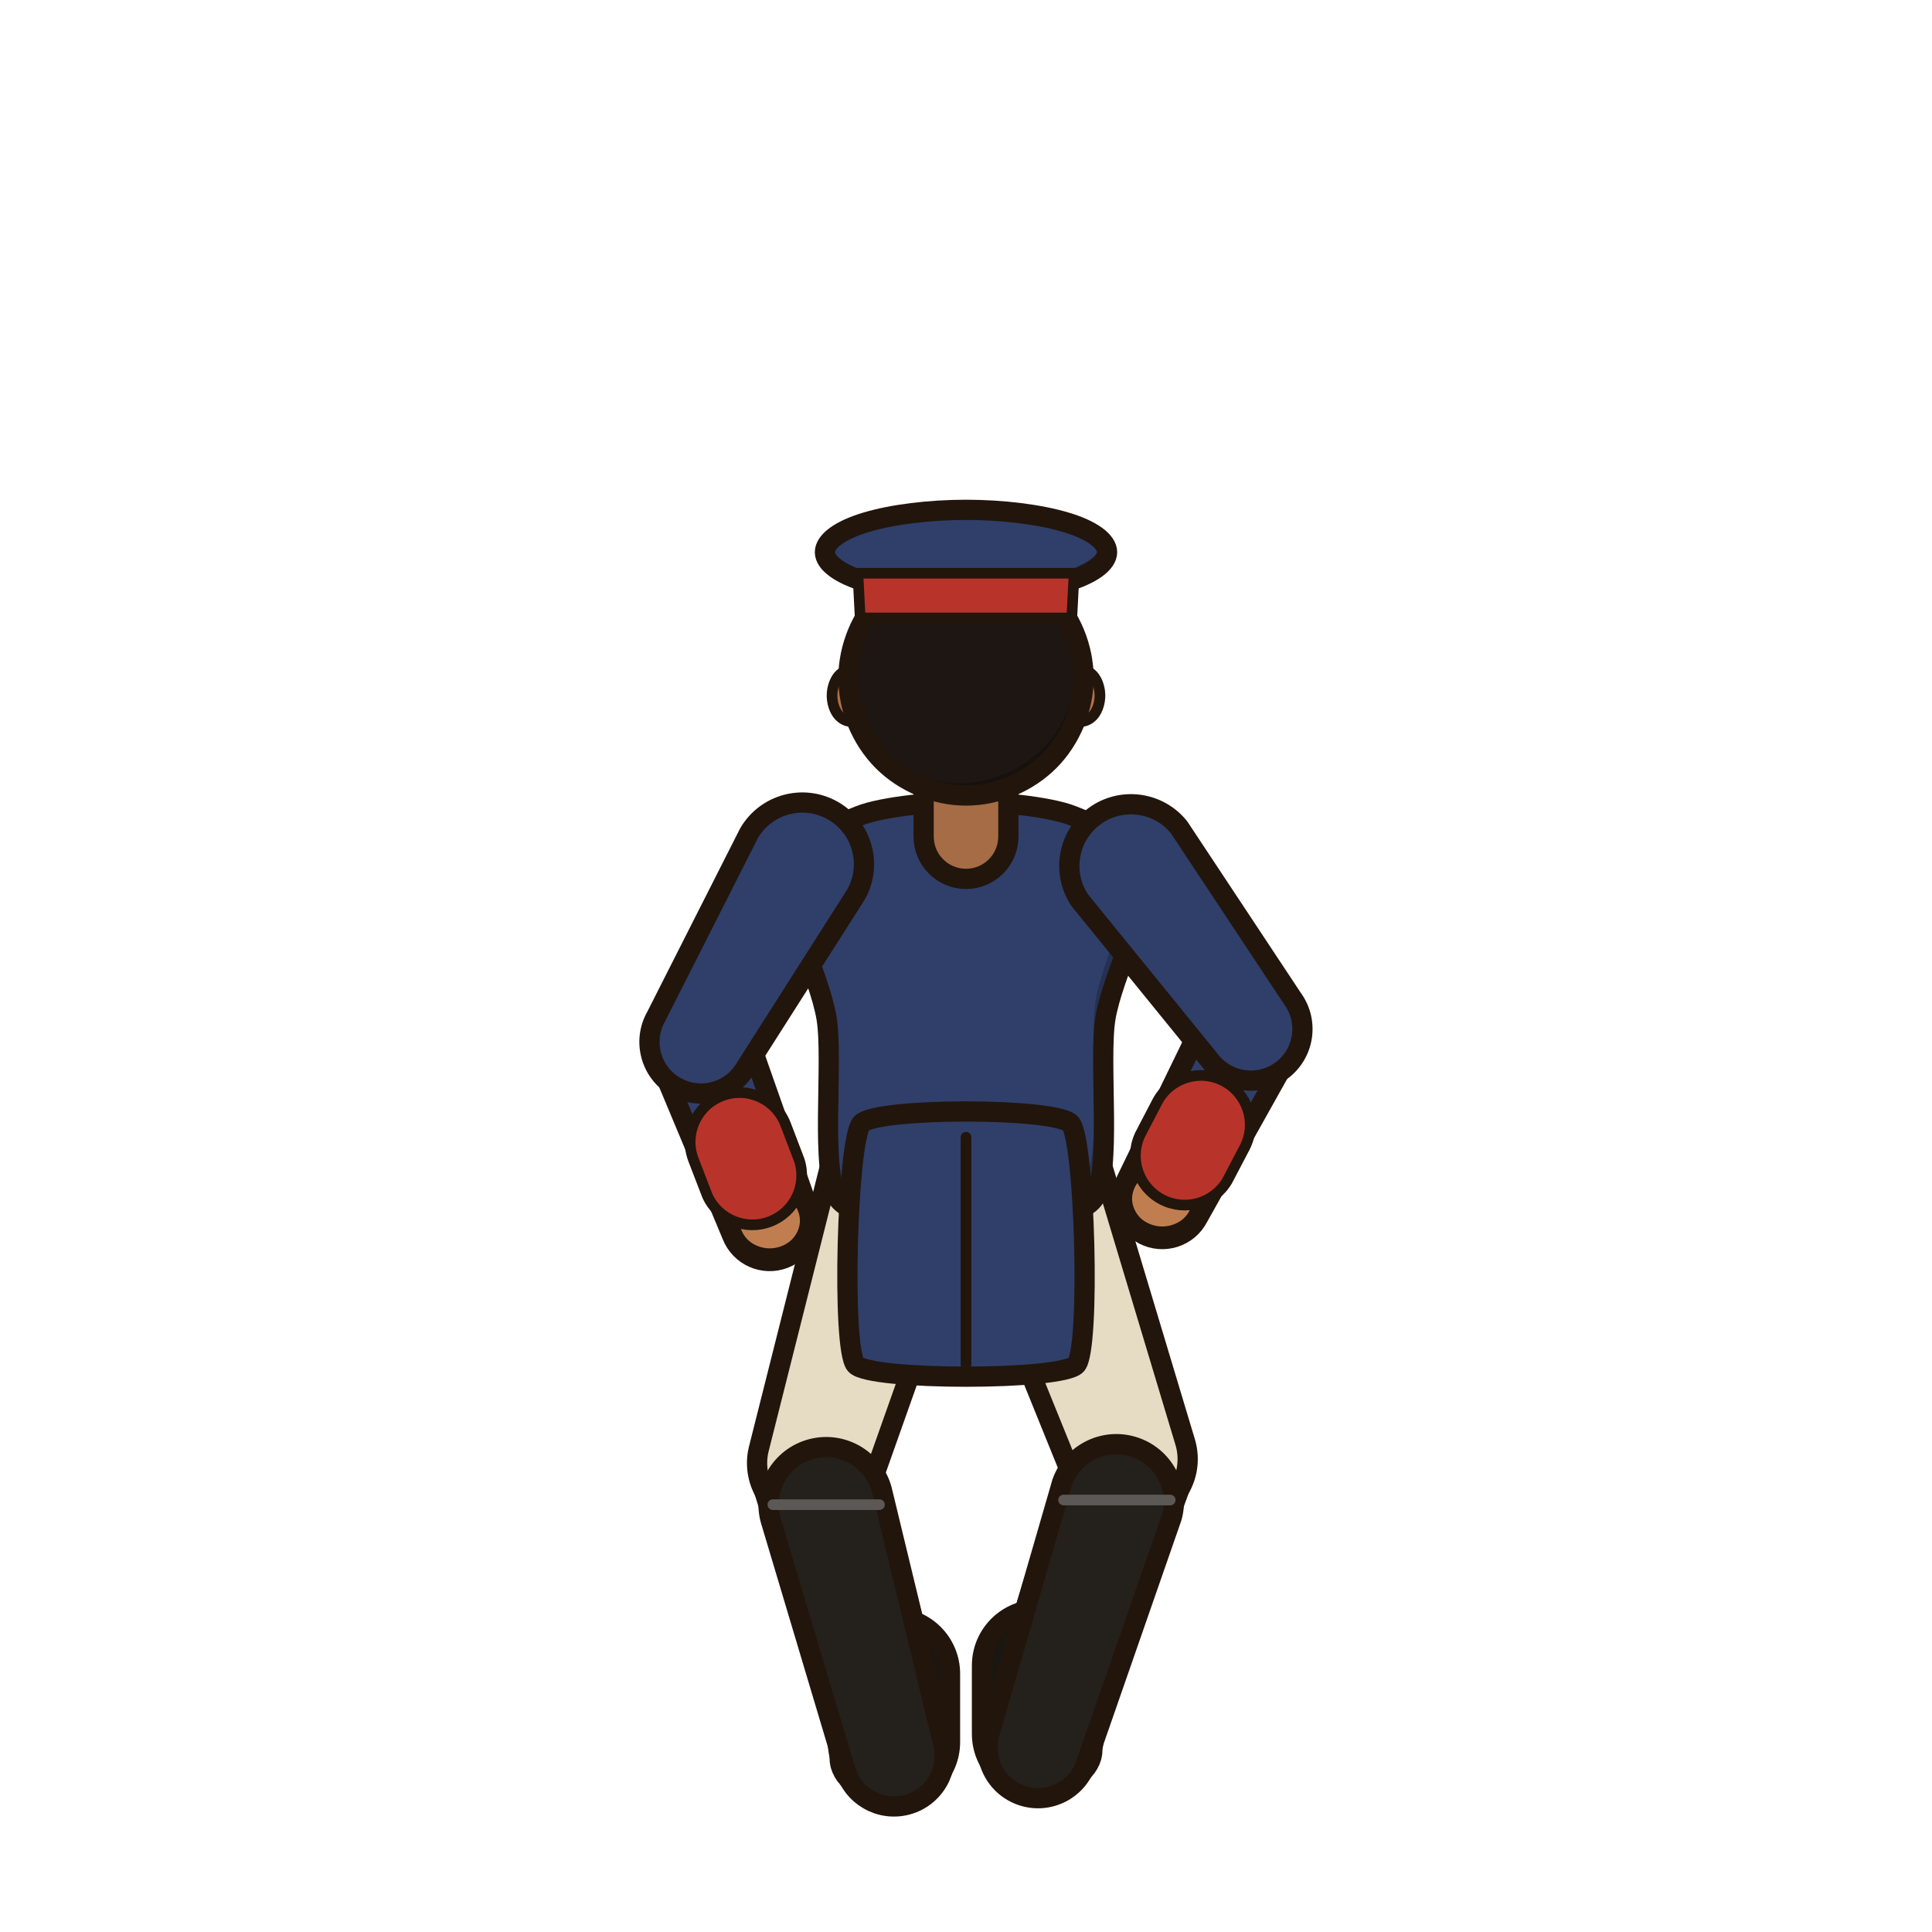
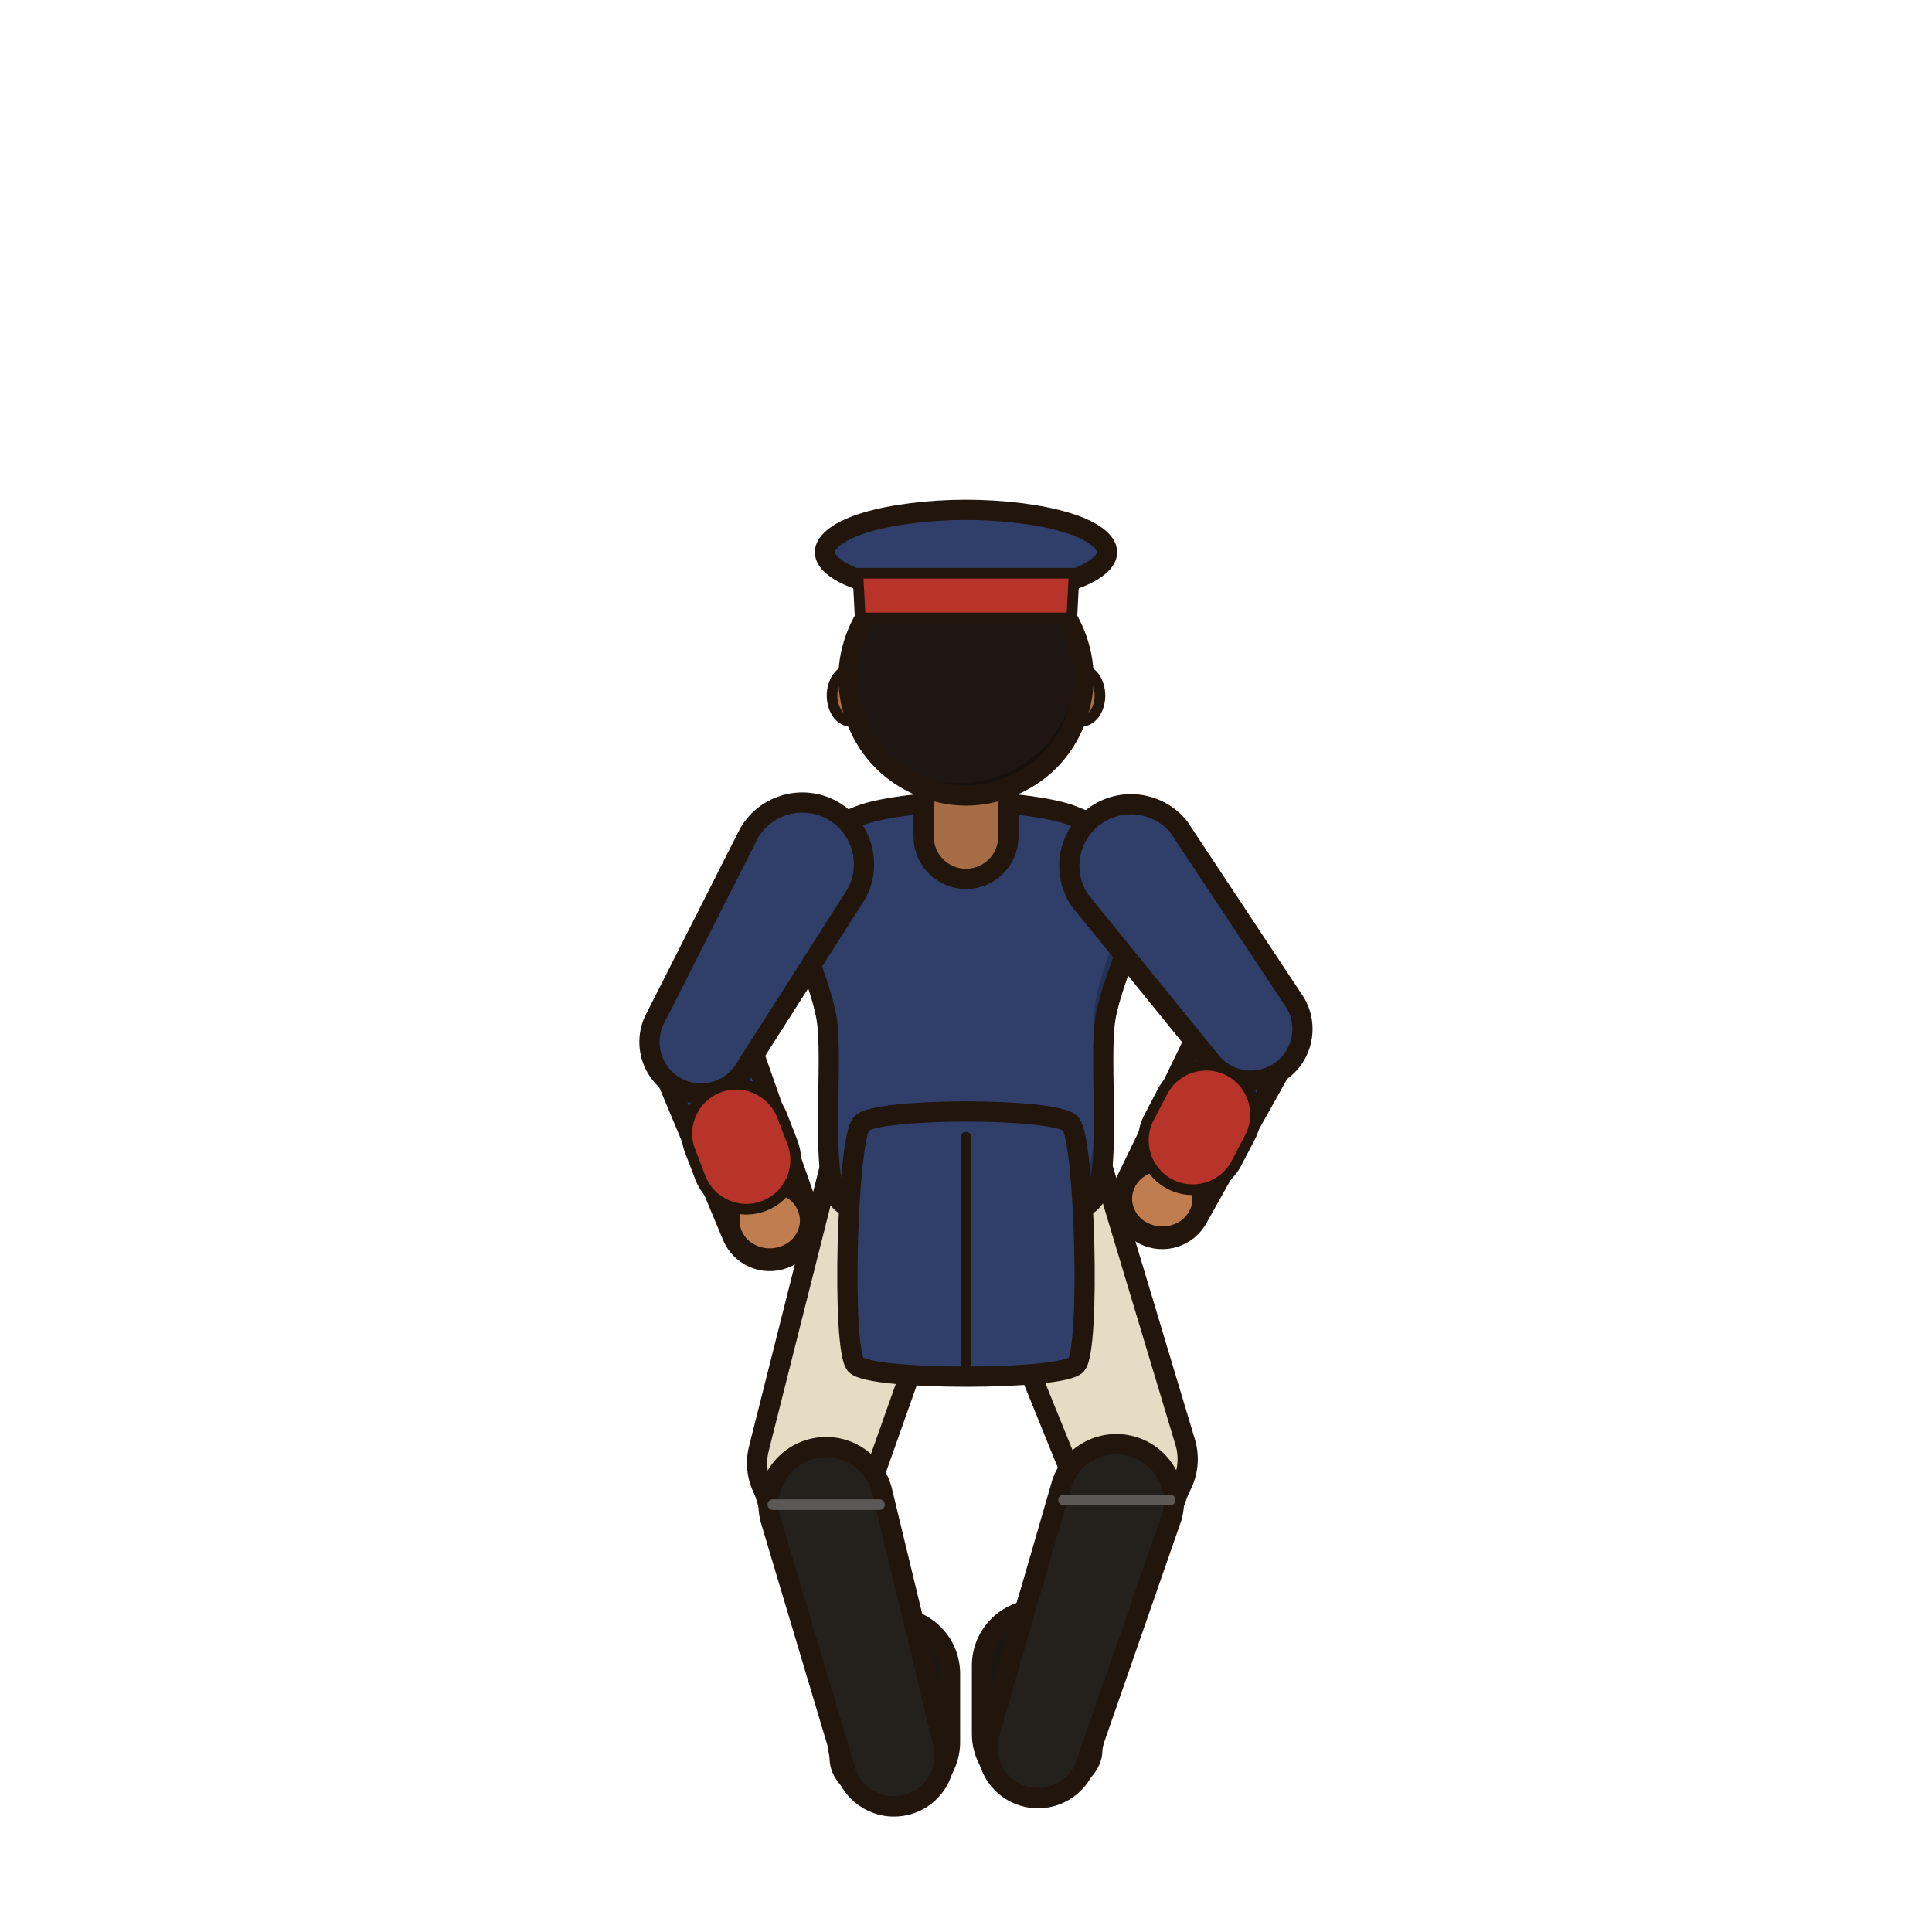
<svg xmlns="http://www.w3.org/2000/svg" width="400" height="400" viewBox="0 0 400 400">
  <defs>
    <clipPath id="barragan-walk-n-2-c-0">
      <path d="M -7.1 25.32 L -1.8 4.99 A 3.61 3.61 0 0 0 -8.74 3.01 L -14.98 23.07 A 4.1 4.1 0 0 0 -7.1 25.32 Z" />
    </clipPath>
    <clipPath id="barragan-walk-n-2-c-1">
      <path d="M 0.43 43.71 L -6.92 22.95 A 4.31 4.31 0 0 0 -15.16 25.44 L -9.78 46.79 A 5.33 5.33 0 0 0 0.43 43.71 Z" />
    </clipPath>
    <clipPath id="barragan-walk-n-2-c-2">
      <path d="M -9.37 4 L -9.37 9 A 4.1 4.1 0 0 0 -1.17 9 L -1.17 4 A 4.1 4.1 0 0 0 -9.37 4 Z" />
    </clipPath>
    <clipPath id="barragan-walk-n-2-c-3">
      <path d="M -2.1 2.8 C -2.1 3.47 -2.49 4.16 -3.15 4.64 C -3.8 5.12 -4.74 5.4 -5.67 5.4 C -6.6 5.4 -7.54 5.12 -8.19 4.64 C -8.85 4.16 -9.24 3.47 -9.24 2.8 C -9.24 2.13 -8.85 1.44 -8.19 0.96 C -7.54 0.48 -6.6 0.2 -5.67 0.2 C -4.74 0.2 -3.8 0.48 -3.15 0.96 C -2.49 1.44 -2.1 2.13 -2.1 2.8 Z" />
    </clipPath>
    <clipPath id="barragan-walk-n-2-c-4">
      <path d="M -6.16 22.46 L -1.69 3.97 A 3.7 3.7 0 0 0 -8.85 2.03 L -14.3 20.27 A 4.21 4.21 0 0 0 -6.16 22.46 Z" />
    </clipPath>
    <clipPath id="barragan-walk-n-2-c-5">
      <path d="M 15.86 23.19 L 8.69 3.45 A 3.61 3.61 0 0 0 1.85 5.75 L 8.09 25.81 A 4.1 4.1 0 0 0 15.86 23.19 Z" />
    </clipPath>
    <clipPath id="barragan-walk-n-2-c-6">
      <path d="M 9.7 47.02 L 16.04 25.93 A 4.31 4.31 0 0 0 7.92 23.07 L -0.35 43.48 A 5.33 5.33 0 0 0 9.7 47.02 Z" />
    </clipPath>
    <clipPath id="barragan-walk-n-2-c-7">
      <path d="M 1.17 4.6 L 1.17 9.6 A 4.1 4.1 0 0 0 9.37 9.6 L 9.37 4.6 A 4.1 4.1 0 0 0 1.17 4.6 Z" />
    </clipPath>
    <clipPath id="barragan-walk-n-2-c-8">
      <path d="M 9.24 3.4 C 9.24 4.07 8.85 4.76 8.19 5.24 C 7.54 5.72 6.6 6 5.67 6 C 4.74 6 3.8 5.72 3.15 5.24 C 2.49 4.76 2.1 4.07 2.1 3.4 C 2.1 2.73 2.49 2.04 3.15 1.56 C 3.8 1.08 4.74 0.8 5.67 0.8 C 6.6 0.8 7.54 1.08 8.19 1.56 C 8.85 2.04 9.24 2.73 9.24 3.4 Z" />
    </clipPath>
    <clipPath id="barragan-walk-n-2-c-9">
      <path d="M 15.05 20.44 L 8.8 2.48 A 3.7 3.7 0 0 0 1.74 4.72 L 7.03 22.99 A 4.21 4.21 0 0 0 15.05 20.44 Z" />
    </clipPath>
    <clipPath id="barragan-walk-n-2-c-10">
      <path d="M -9.35 43.75 C -10.71 45.65 -9.68 53.77 -10.2 56.95 C -10.72 60.13 -13.58 65.64 -13.26 67.61 C -12.94 69.59 -9.57 71.08 -7.8 71.77 C -6.03 72.47 -2.08 72.81 0 72.81 C 2.08 72.81 6.03 72.47 7.8 71.77 C 9.57 71.08 12.94 69.59 13.26 67.61 C 13.58 65.64 10.72 60.13 10.2 56.95 C 9.68 53.77 10.71 45.65 9.35 43.75 C 7.99 41.86 2.49 42.75 0 42.75 C -2.49 42.75 -7.99 41.86 -9.35 43.75 Z" />
    </clipPath>
    <clipPath id="barragan-walk-n-2-c-11">
      <path d="M -7.65 49.25 C -8.7 48.08 -9.12 32.79 -8.07 31.61 C -7.03 30.44 7.03 30.44 8.07 31.61 C 9.12 32.79 8.7 48.08 7.65 49.25 C 6.6 50.43 -6.6 50.43 -7.65 49.25 Z" />
    </clipPath>
    <clipPath id="barragan-walk-n-2-c-12">
      <path d="M -16.25 56.43 L -11.6 43.21 A 2.95 2.95 0 0 0 -17.12 41.09 L -22.52 54.01 A 3.36 3.36 0 0 0 -16.25 56.43 Z" />
    </clipPath>
    <clipPath id="barragan-walk-n-2-c-13">
      <path d="M -8.04 66.02 L -16.11 53.35 A 3.77 3.77 0 0 0 -22.66 57.09 L -15.88 70.48 A 4.51 4.51 0 0 0 -8.04 66.02 Z" />
    </clipPath>
    <clipPath id="barragan-walk-n-2-c-14">
      <path d="M -11.41 42.15 C -11.41 42.87 -11.73 43.61 -12.27 44.11 C -12.81 44.62 -13.59 44.93 -14.36 44.93 C -15.13 44.93 -15.91 44.62 -16.45 44.11 C -16.99 43.61 -17.31 42.87 -17.31 42.15 C -17.31 41.43 -16.99 40.7 -16.45 40.19 C -15.91 39.68 -15.13 39.38 -14.36 39.38 C -13.59 39.38 -12.81 39.68 -12.27 40.19 C -11.73 40.7 -11.41 41.43 -11.41 42.15 Z" />
    </clipPath>
    <clipPath id="barragan-walk-n-2-c-15">
      <path d="M 23.82 54.61 L 16.98 42.39 A 2.95 2.95 0 0 0 11.74 45.12 L 17.86 57.72 A 3.36 3.36 0 0 0 23.82 54.61 Z" />
    </clipPath>
    <clipPath id="barragan-walk-n-2-c-16">
      <path d="M 15.59 70.92 L 23.88 58.4 A 3.77 3.77 0 0 0 17.8 53.93 L 8.33 65.58 A 4.51 4.51 0 0 0 15.59 70.92 Z" />
    </clipPath>
    <clipPath id="barragan-walk-n-2-c-17">
      <path d="M 17.31 43.75 C 17.31 44.47 16.99 45.21 16.45 45.71 C 15.91 46.22 15.13 46.53 14.36 46.53 C 13.59 46.53 12.81 46.22 12.27 45.71 C 11.73 45.21 11.41 44.47 11.41 43.75 C 11.41 43.03 11.73 42.3 12.27 41.79 C 12.81 41.28 13.59 40.98 14.36 40.98 C 15.13 40.98 15.91 41.28 16.45 41.79 C 16.99 42.3 17.31 43.03 17.31 43.75 Z" />
    </clipPath>
    <clipPath id="barragan-walk-n-2-c-18">
      <path d="M -3.1 70.25 L -3.1 74.54 A 3.1 3.1 0 0 0 3.1 74.54 L 3.1 70.25 A 3.1 3.1 0 0 0 -3.1 70.25 Z" />
    </clipPath>
    <clipPath id="barragan-walk-n-2-c-19">
      <path d="M 8.6 81.85 C 8.6 84.08 7.66 86.36 6.08 87.93 C 4.5 89.51 2.23 90.45 0 90.45 C -2.23 90.45 -4.5 89.51 -6.08 87.93 C -7.66 86.36 -8.6 84.08 -8.6 81.85 C -8.6 79.62 -7.66 77.35 -6.08 75.77 C -4.5 74.19 -2.23 73.25 0 73.25 C 2.23 73.25 4.5 74.19 6.08 75.77 C 7.66 77.35 8.6 79.62 8.6 81.85 Z" />
    </clipPath>
    <clipPath id="barragan-walk-n-2-c-20">
      <path d="M 10.32 91.05 C 10.32 91.86 9.19 92.68 7.3 93.24 C 5.41 93.81 2.68 94.15 0 94.15 C -2.68 94.15 -5.41 93.81 -7.3 93.24 C -9.19 92.68 -10.32 91.86 -10.32 91.05 C -10.32 90.25 -9.19 89.43 -7.3 88.87 C -5.41 88.3 -2.68 87.96 0 87.96 C 2.68 87.96 5.41 88.3 7.3 88.87 C 9.19 89.43 10.32 90.25 10.32 91.05 Z" />
    </clipPath>
  </defs>
  <g filter="url(#grain)" stroke-linejoin="round" stroke-linecap="round">
    <g transform="translate(200 372) scale(2.83 -2.83)">
      <g clip-path="url(#barragan-walk-n-2-c-0)">
        <path d="M -7.1 25.32 L -1.8 4.99 A 3.61 3.61 0 0 0 -8.74 3.01 L -14.98 23.07 A 4.1 4.1 0 0 0 -7.1 25.32 Z" fill="#b3ac99" />
        <path d="M -7.1 25.32 L -1.8 4.99 A 3.61 3.61 0 0 0 -8.74 3.01 L -14.98 23.07 A 4.1 4.1 0 0 0 -7.1 25.32 Z" fill="#e6dcc4" transform="translate(-0.33 0.6)" />
      </g>
      <path d="M -7.1 25.32 L -1.8 4.99 A 3.61 3.61 0 0 0 -8.74 3.01 L -14.98 23.07 A 4.1 4.1 0 0 0 -7.1 25.32 Z" fill="none" stroke="#22150c" stroke-width="1.48" stroke-linejoin="round" />
      <g clip-path="url(#barragan-walk-n-2-c-1)">
        <path d="M 0.43 43.71 L -6.92 22.95 A 4.31 4.31 0 0 0 -15.16 25.44 L -9.78 46.79 A 5.33 5.33 0 0 0 0.43 43.71 Z" fill="#b3ac99" />
        <path d="M 0.43 43.71 L -6.92 22.95 A 4.31 4.31 0 0 0 -15.16 25.44 L -9.78 46.79 A 5.33 5.33 0 0 0 0.43 43.71 Z" fill="#e6dcc4" transform="translate(-0.44 0.8)" />
      </g>
      <path d="M 0.43 43.71 L -6.92 22.95 A 4.31 4.31 0 0 0 -15.16 25.44 L -9.78 46.79 A 5.33 5.33 0 0 0 0.43 43.71 Z" fill="none" stroke="#22150c" stroke-width="1.48" stroke-linejoin="round" />
      <g clip-path="url(#barragan-walk-n-2-c-2)">
        <path d="M -9.37 4 L -9.37 9 A 4.1 4.1 0 0 0 -1.17 9 L -1.17 4 A 4.1 4.1 0 0 0 -9.37 4 Z" fill="#14110e" />
        <path d="M -9.37 4 L -9.37 9 A 4.1 4.1 0 0 0 -1.17 9 L -1.17 4 A 4.1 4.1 0 0 0 -9.37 4 Z" fill="#1a1612" transform="translate(-0.28 0.5)" />
      </g>
      <path d="M -9.37 4 L -9.37 9 A 4.1 4.1 0 0 0 -1.17 9 L -1.17 4 A 4.1 4.1 0 0 0 -9.37 4 Z" fill="none" stroke="#22150c" stroke-width="1.48" stroke-linejoin="round" />
      <g clip-path="url(#barragan-walk-n-2-c-3)">
        <path d="M -2.1 2.8 C -2.1 3.47 -2.49 4.16 -3.15 4.64 C -3.8 5.12 -4.74 5.4 -5.67 5.4 C -6.6 5.4 -7.54 5.12 -8.19 4.64 C -8.85 4.16 -9.24 3.47 -9.24 2.8 C -9.24 2.13 -8.85 1.44 -8.19 0.96 C -7.54 0.48 -6.6 0.2 -5.67 0.2 C -4.74 0.2 -3.8 0.48 -3.15 0.96 C -2.49 1.44 -2.1 2.13 -2.1 2.8 Z" fill="#14110e" />
        <path d="M -2.1 2.8 C -2.1 3.47 -2.49 4.16 -3.15 4.64 C -3.8 5.12 -4.74 5.4 -5.67 5.4 C -6.6 5.4 -7.54 5.12 -8.19 4.64 C -8.85 4.16 -9.24 3.47 -9.24 2.8 C -9.24 2.13 -8.85 1.44 -8.19 0.96 C -7.54 0.48 -6.6 0.2 -5.67 0.2 C -4.74 0.2 -3.8 0.48 -3.15 0.96 C -2.49 1.44 -2.1 2.13 -2.1 2.8 Z" fill="#1a1612" transform="translate(-0.28 0.5)" />
      </g>
      <path d="M -2.1 2.8 C -2.1 3.47 -2.49 4.16 -3.15 4.64 C -3.8 5.12 -4.74 5.4 -5.67 5.4 C -6.6 5.4 -7.54 5.12 -8.19 4.64 C -8.85 4.16 -9.24 3.47 -9.24 2.8 C -9.24 2.13 -8.85 1.44 -8.19 0.96 C -7.54 0.48 -6.6 0.2 -5.67 0.2 C -4.74 0.2 -3.8 0.48 -3.15 0.96 C -2.49 1.44 -2.1 2.13 -2.1 2.8 Z" fill="none" stroke="#22150c" stroke-width="1.48" stroke-linejoin="round" />
      <g clip-path="url(#barragan-walk-n-2-c-4)">
        <path d="M -6.16 22.46 L -1.69 3.97 A 3.7 3.7 0 0 0 -8.85 2.03 L -14.3 20.27 A 4.21 4.21 0 0 0 -6.16 22.46 Z" fill="#1c1916" />
        <path d="M -6.16 22.46 L -1.69 3.97 A 3.7 3.7 0 0 0 -8.85 2.03 L -14.3 20.27 A 4.21 4.21 0 0 0 -6.16 22.46 Z" fill="#24201c" transform="translate(-0.28 0.5)" />
      </g>
      <path d="M -6.16 22.46 L -1.69 3.97 A 3.7 3.7 0 0 0 -8.85 2.03 L -14.3 20.27 A 4.21 4.21 0 0 0 -6.16 22.46 Z" fill="none" stroke="#22150c" stroke-width="1.48" stroke-linejoin="round" />
      <path d="M -14.13 21.37 L -6.33 21.37" fill="none" stroke="#5b5855" stroke-width="0.78" stroke-linecap="round" stroke-linejoin="round" />
      <g clip-path="url(#barragan-walk-n-2-c-5)">
        <path d="M 15.86 23.19 L 8.69 3.45 A 3.61 3.61 0 0 0 1.85 5.75 L 8.09 25.81 A 4.1 4.1 0 0 0 15.86 23.19 Z" fill="#b3ac99" />
        <path d="M 15.86 23.19 L 8.69 3.45 A 3.61 3.61 0 0 0 1.85 5.75 L 8.09 25.81 A 4.1 4.1 0 0 0 15.86 23.19 Z" fill="#e6dcc4" transform="translate(-0.33 0.6)" />
      </g>
      <path d="M 15.86 23.19 L 8.69 3.45 A 3.61 3.61 0 0 0 1.85 5.75 L 8.09 25.81 A 4.1 4.1 0 0 0 15.86 23.19 Z" fill="none" stroke="#22150c" stroke-width="1.48" stroke-linejoin="round" />
      <g clip-path="url(#barragan-walk-n-2-c-6)">
        <path d="M 9.7 47.02 L 16.04 25.93 A 4.31 4.31 0 0 0 7.92 23.07 L -0.35 43.48 A 5.33 5.33 0 0 0 9.7 47.02 Z" fill="#b3ac99" />
        <path d="M 9.7 47.02 L 16.04 25.93 A 4.31 4.31 0 0 0 7.92 23.07 L -0.35 43.48 A 5.33 5.33 0 0 0 9.7 47.02 Z" fill="#e6dcc4" transform="translate(-0.44 0.8)" />
      </g>
      <path d="M 9.7 47.02 L 16.04 25.93 A 4.31 4.31 0 0 0 7.92 23.07 L -0.35 43.48 A 5.33 5.33 0 0 0 9.7 47.02 Z" fill="none" stroke="#22150c" stroke-width="1.48" stroke-linejoin="round" />
      <g clip-path="url(#barragan-walk-n-2-c-7)">
        <path d="M 1.17 4.6 L 1.17 9.6 A 4.1 4.1 0 0 0 9.37 9.6 L 9.37 4.6 A 4.1 4.1 0 0 0 1.17 4.6 Z" fill="#14110e" />
        <path d="M 1.17 4.6 L 1.17 9.6 A 4.1 4.1 0 0 0 9.37 9.6 L 9.37 4.6 A 4.1 4.1 0 0 0 1.17 4.6 Z" fill="#1a1612" transform="translate(-0.28 0.5)" />
      </g>
      <path d="M 1.17 4.6 L 1.17 9.6 A 4.1 4.1 0 0 0 9.37 9.6 L 9.37 4.6 A 4.1 4.1 0 0 0 1.17 4.6 Z" fill="none" stroke="#22150c" stroke-width="1.48" stroke-linejoin="round" />
      <g clip-path="url(#barragan-walk-n-2-c-8)">
        <path d="M 9.24 3.4 C 9.24 4.07 8.85 4.76 8.19 5.24 C 7.54 5.72 6.6 6 5.67 6 C 4.74 6 3.8 5.72 3.15 5.24 C 2.49 4.76 2.1 4.07 2.1 3.4 C 2.1 2.73 2.49 2.04 3.15 1.56 C 3.8 1.08 4.74 0.8 5.67 0.8 C 6.6 0.8 7.54 1.08 8.19 1.56 C 8.85 2.04 9.24 2.73 9.24 3.4 Z" fill="#14110e" />
        <path d="M 9.24 3.4 C 9.24 4.07 8.85 4.76 8.19 5.24 C 7.54 5.72 6.6 6 5.67 6 C 4.74 6 3.8 5.72 3.15 5.24 C 2.49 4.76 2.1 4.07 2.1 3.4 C 2.1 2.73 2.49 2.04 3.15 1.56 C 3.8 1.08 4.74 0.8 5.67 0.8 C 6.6 0.8 7.54 1.08 8.19 1.56 C 8.85 2.04 9.24 2.73 9.24 3.4 Z" fill="#1a1612" transform="translate(-0.28 0.5)" />
      </g>
      <path d="M 9.24 3.4 C 9.24 4.07 8.85 4.76 8.19 5.24 C 7.54 5.72 6.6 6 5.67 6 C 4.74 6 3.8 5.72 3.15 5.24 C 2.49 4.76 2.1 4.07 2.1 3.4 C 2.1 2.73 2.49 2.04 3.15 1.56 C 3.8 1.08 4.74 0.8 5.67 0.8 C 6.6 0.8 7.54 1.08 8.19 1.56 C 8.85 2.04 9.24 2.73 9.24 3.4 Z" fill="none" stroke="#22150c" stroke-width="1.48" stroke-linejoin="round" />
      <g clip-path="url(#barragan-walk-n-2-c-9)">
        <path d="M 15.05 20.44 L 8.8 2.48 A 3.7 3.7 0 0 0 1.74 4.72 L 7.03 22.99 A 4.21 4.21 0 0 0 15.05 20.44 Z" fill="#1c1916" />
        <path d="M 15.05 20.44 L 8.8 2.48 A 3.7 3.7 0 0 0 1.74 4.72 L 7.03 22.99 A 4.21 4.21 0 0 0 15.05 20.44 Z" fill="#24201c" transform="translate(-0.28 0.5)" />
      </g>
      <path d="M 15.05 20.44 L 8.8 2.48 A 3.7 3.7 0 0 0 1.74 4.72 L 7.03 22.99 A 4.21 4.21 0 0 0 15.05 20.44 Z" fill="none" stroke="#22150c" stroke-width="1.48" stroke-linejoin="round" />
      <path d="M 7.14 21.71 L 14.94 21.71" fill="none" stroke="#5b5855" stroke-width="0.78" stroke-linecap="round" stroke-linejoin="round" />
      <g clip-path="url(#barragan-walk-n-2-c-10)">
        <path d="M -9.35 43.75 C -10.71 45.65 -9.68 53.77 -10.2 56.95 C -10.72 60.13 -13.58 65.64 -13.26 67.61 C -12.94 69.59 -9.57 71.08 -7.8 71.77 C -6.03 72.47 -2.08 72.81 0 72.81 C 2.08 72.81 6.03 72.47 7.8 71.77 C 9.57 71.08 12.94 69.59 13.26 67.61 C 13.58 65.64 10.72 60.13 10.2 56.95 C 9.68 53.77 10.71 45.65 9.35 43.75 C 7.99 41.86 2.49 42.75 0 42.75 C -2.49 42.75 -7.99 41.86 -9.35 43.75 Z" fill="#253153" />
        <path d="M -9.35 43.75 C -10.71 45.65 -9.68 53.77 -10.2 56.95 C -10.72 60.13 -13.58 65.64 -13.26 67.61 C -12.94 69.59 -9.57 71.08 -7.8 71.77 C -6.03 72.47 -2.08 72.81 0 72.81 C 2.08 72.81 6.03 72.47 7.8 71.77 C 9.57 71.08 12.94 69.59 13.26 67.61 C 13.58 65.64 10.72 60.13 10.2 56.95 C 9.68 53.77 10.71 45.65 9.35 43.75 C 7.99 41.86 2.49 42.75 0 42.75 C -2.49 42.75 -7.99 41.86 -9.35 43.75 Z" fill="#2f3f6a" transform="translate(-0.72 1.3)" />
      </g>
      <path d="M -9.35 43.75 C -10.71 45.65 -9.68 53.77 -10.2 56.95 C -10.72 60.13 -13.58 65.64 -13.26 67.61 C -12.94 69.59 -9.57 71.08 -7.8 71.77 C -6.03 72.47 -2.08 72.81 0 72.81 C 2.08 72.81 6.03 72.47 7.8 71.77 C 9.57 71.08 12.94 69.59 13.26 67.61 C 13.58 65.64 10.72 60.13 10.2 56.95 C 9.68 53.77 10.71 45.65 9.35 43.75 C 7.99 41.86 2.49 42.75 0 42.75 C -2.49 42.75 -7.99 41.86 -9.35 43.75 Z" fill="none" stroke="#22150c" stroke-width="1.48" stroke-linejoin="round" />
      <g clip-path="url(#barragan-walk-n-2-c-11)">
        <path d="M -7.65 49.25 C -8.7 48.08 -9.12 32.79 -8.07 31.61 C -7.03 30.44 7.03 30.44 8.07 31.61 C 9.12 32.79 8.7 48.08 7.65 49.25 C 6.6 50.43 -6.6 50.43 -7.65 49.25 Z" fill="#253153" />
        <path d="M -7.65 49.25 C -8.7 48.08 -9.12 32.79 -8.07 31.61 C -7.03 30.44 7.03 30.44 8.07 31.61 C 9.12 32.79 8.7 48.08 7.65 49.25 C 6.6 50.43 -6.6 50.43 -7.65 49.25 Z" fill="#2f3f6a" transform="translate(-0.33 0.6)" />
      </g>
      <path d="M -7.65 49.25 C -8.7 48.08 -9.12 32.79 -8.07 31.61 C -7.03 30.44 7.03 30.44 8.07 31.61 C 9.12 32.79 8.7 48.08 7.65 49.25 C 6.6 50.43 -6.6 50.43 -7.65 49.25 Z" fill="none" stroke="#22150c" stroke-width="1.48" stroke-linejoin="round" />
      <path d="M 0 48.25 L 0 31.61" fill="none" stroke="#22150c" stroke-width="0.78" stroke-linecap="round" stroke-linejoin="round" />
      <g clip-path="url(#barragan-walk-n-2-c-12)">
        <path d="M -16.25 56.43 L -11.6 43.21 A 2.95 2.95 0 0 0 -17.12 41.09 L -22.52 54.01 A 3.36 3.36 0 0 0 -16.25 56.43 Z" fill="#253153" />
        <path d="M -16.25 56.43 L -11.6 43.21 A 2.95 2.95 0 0 0 -17.12 41.09 L -22.52 54.01 A 3.36 3.36 0 0 0 -16.25 56.43 Z" fill="#2f3f6a" transform="translate(-0.28 0.5)" />
      </g>
      <path d="M -16.25 56.43 L -11.6 43.21 A 2.95 2.95 0 0 0 -17.12 41.09 L -22.52 54.01 A 3.36 3.36 0 0 0 -16.25 56.43 Z" fill="none" stroke="#22150c" stroke-width="1.48" stroke-linejoin="round" />
      <g clip-path="url(#barragan-walk-n-2-c-13)">
        <path d="M -8.04 66.02 L -16.11 53.35 A 3.77 3.77 0 0 0 -22.66 57.09 L -15.88 70.48 A 4.51 4.51 0 0 0 -8.04 66.02 Z" fill="#253153" />
        <path d="M -8.04 66.02 L -16.11 53.35 A 3.77 3.77 0 0 0 -22.66 57.09 L -15.88 70.48 A 4.51 4.51 0 0 0 -8.04 66.02 Z" fill="#2f3f6a" transform="translate(-0.33 0.6)" />
      </g>
      <path d="M -8.04 66.02 L -16.11 53.35 A 3.77 3.77 0 0 0 -22.66 57.09 L -15.88 70.48 A 4.51 4.51 0 0 0 -8.04 66.02 Z" fill="none" stroke="#22150c" stroke-width="1.48" stroke-linejoin="round" />
      <g clip-path="url(#barragan-walk-n-2-c-14)">
        <path d="M -11.41 42.15 C -11.41 42.87 -11.73 43.61 -12.27 44.11 C -12.81 44.62 -13.59 44.93 -14.36 44.93 C -15.13 44.93 -15.91 44.62 -16.45 44.11 C -16.99 43.61 -17.31 42.87 -17.31 42.15 C -17.31 41.43 -16.99 40.7 -16.45 40.19 C -15.91 39.68 -15.13 39.38 -14.36 39.38 C -13.59 39.38 -12.81 39.68 -12.27 40.19 C -11.73 40.7 -11.41 41.43 -11.41 42.15 Z" fill="#96623e" />
        <path d="M -11.41 42.15 C -11.41 42.87 -11.73 43.61 -12.27 44.11 C -12.81 44.62 -13.59 44.93 -14.36 44.93 C -15.13 44.93 -15.91 44.62 -16.45 44.11 C -16.99 43.61 -17.31 42.87 -17.31 42.15 C -17.31 41.43 -16.99 40.7 -16.45 40.19 C -15.91 39.68 -15.13 39.38 -14.36 39.38 C -13.59 39.38 -12.81 39.68 -12.27 40.19 C -11.73 40.7 -11.41 41.43 -11.41 42.15 Z" fill="#c07e50" transform="translate(-0.22 0.4)" />
      </g>
      <path d="M -11.41 42.15 C -11.41 42.87 -11.73 43.61 -12.27 44.11 C -12.81 44.62 -13.59 44.93 -14.36 44.93 C -15.13 44.93 -15.91 44.62 -16.45 44.11 C -16.99 43.61 -17.31 42.87 -17.31 42.15 C -17.31 41.43 -16.99 40.7 -16.45 40.19 C -15.91 39.68 -15.13 39.38 -14.36 39.38 C -13.59 39.38 -12.81 39.68 -12.27 40.19 C -11.73 40.7 -11.41 41.43 -11.41 42.15 Z" fill="none" stroke="#22150c" stroke-width="1.48" stroke-linejoin="round" />
      <g clip-path="url(#barragan-walk-n-2-c-15)">
        <path d="M 23.82 54.61 L 16.98 42.39 A 2.95 2.95 0 0 0 11.74 45.12 L 17.86 57.72 A 3.36 3.36 0 0 0 23.82 54.61 Z" fill="#253153" />
        <path d="M 23.82 54.61 L 16.98 42.39 A 2.95 2.95 0 0 0 11.74 45.12 L 17.86 57.72 A 3.36 3.36 0 0 0 23.82 54.61 Z" fill="#2f3f6a" transform="translate(-0.28 0.5)" />
      </g>
      <path d="M 23.82 54.61 L 16.98 42.39 A 2.95 2.95 0 0 0 11.74 45.12 L 17.86 57.72 A 3.36 3.36 0 0 0 23.82 54.61 Z" fill="none" stroke="#22150c" stroke-width="1.48" stroke-linejoin="round" />
      <g clip-path="url(#barragan-walk-n-2-c-16)">
        <path d="M 15.59 70.92 L 23.88 58.4 A 3.77 3.77 0 0 0 17.8 53.93 L 8.33 65.58 A 4.51 4.51 0 0 0 15.59 70.92 Z" fill="#253153" />
        <path d="M 15.59 70.92 L 23.88 58.4 A 3.77 3.77 0 0 0 17.8 53.93 L 8.33 65.58 A 4.51 4.51 0 0 0 15.59 70.92 Z" fill="#2f3f6a" transform="translate(-0.33 0.6)" />
      </g>
      <path d="M 15.59 70.92 L 23.88 58.4 A 3.77 3.77 0 0 0 17.8 53.93 L 8.33 65.58 A 4.51 4.51 0 0 0 15.59 70.92 Z" fill="none" stroke="#22150c" stroke-width="1.48" stroke-linejoin="round" />
      <g clip-path="url(#barragan-walk-n-2-c-17)">
        <path d="M 17.31 43.75 C 17.31 44.47 16.99 45.21 16.45 45.71 C 15.91 46.22 15.13 46.53 14.36 46.53 C 13.59 46.53 12.81 46.22 12.27 45.71 C 11.73 45.21 11.41 44.47 11.41 43.75 C 11.41 43.03 11.73 42.3 12.27 41.79 C 12.81 41.28 13.59 40.98 14.36 40.98 C 15.13 40.98 15.91 41.28 16.45 41.79 C 16.99 42.3 17.31 43.03 17.31 43.75 Z" fill="#96623e" />
        <path d="M 17.31 43.75 C 17.31 44.47 16.99 45.21 16.45 45.71 C 15.91 46.22 15.13 46.53 14.36 46.53 C 13.59 46.53 12.81 46.22 12.27 45.71 C 11.73 45.21 11.41 44.47 11.41 43.75 C 11.41 43.03 11.73 42.3 12.27 41.79 C 12.81 41.28 13.59 40.98 14.36 40.98 C 15.13 40.98 15.91 41.28 16.45 41.79 C 16.99 42.3 17.31 43.03 17.31 43.75 Z" fill="#c07e50" transform="translate(-0.22 0.4)" />
      </g>
      <path d="M 17.31 43.75 C 17.31 44.47 16.99 45.21 16.45 45.71 C 15.91 46.22 15.13 46.53 14.36 46.53 C 13.59 46.53 12.81 46.22 12.27 45.71 C 11.73 45.21 11.41 44.47 11.41 43.75 C 11.41 43.03 11.73 42.3 12.27 41.79 C 12.81 41.28 13.59 40.98 14.36 40.98 C 15.13 40.98 15.91 41.28 16.45 41.79 C 16.99 42.3 17.31 43.03 17.31 43.75 Z" fill="none" stroke="#22150c" stroke-width="1.48" stroke-linejoin="round" />
-       <path d="M -18.93 43.99 L -19.94 46.61 A 3.61 3.61 0 0 0 -13.2 49.2 L -12.2 46.58 A 3.61 3.61 0 0 0 -18.93 43.99 Z" fill="#b8342a" />
-       <path d="M -18.93 43.99 L -19.94 46.61 A 3.61 3.61 0 0 0 -13.2 49.2 L -12.2 46.58 A 3.61 3.61 0 0 0 -18.93 43.99 Z" fill="none" stroke="#22150c" stroke-width="0.78" stroke-linejoin="round" />
-       <path d="M 12.72 48.4 L 14.01 50.88 A 3.61 3.61 0 0 0 20.41 47.54 L 19.11 45.06 A 3.61 3.61 0 0 0 12.72 48.4 Z" fill="#b8342a" />
-       <path d="M 12.72 48.4 L 14.01 50.88 A 3.61 3.61 0 0 0 20.41 47.54 L 19.11 45.06 A 3.61 3.61 0 0 0 12.72 48.4 Z" fill="none" stroke="#22150c" stroke-width="0.78" stroke-linejoin="round" />
+       <path d="M -19.44 45.3 L -20.24 47.39 A 3.61 3.61 0 0 0 -13.51 49.98 L -12.7 47.89 A 3.61 3.61 0 0 0 -19.44 45.3 Z" fill="#b8342a" />
+       <path d="M -19.44 45.3 L -20.24 47.39 A 3.61 3.61 0 0 0 -13.51 49.98 L -12.7 47.89 A 3.61 3.61 0 0 0 -19.44 45.3 Z" fill="none" stroke="#22150c" stroke-width="0.78" stroke-linejoin="round" />
+       <path d="M 13.36 49.64 L 14.4 51.63 A 3.61 3.61 0 0 0 20.8 48.29 L 19.76 46.3 A 3.61 3.61 0 0 0 13.36 49.64 Z" fill="#b8342a" />
+       <path d="M 13.36 49.64 L 14.4 51.63 A 3.61 3.61 0 0 0 20.8 48.29 L 19.76 46.3 A 3.61 3.61 0 0 0 13.36 49.64 Z" fill="none" stroke="#22150c" stroke-width="0.78" stroke-linejoin="round" />
      <g clip-path="url(#barragan-walk-n-2-c-18)">
        <path d="M -3.1 70.25 L -3.1 74.54 A 3.1 3.1 0 0 0 3.1 74.54 L 3.1 70.25 A 3.1 3.1 0 0 0 -3.1 70.25 Z" fill="#815436" />
        <path d="M -3.1 70.25 L -3.1 74.54 A 3.1 3.1 0 0 0 3.1 74.54 L 3.1 70.25 A 3.1 3.1 0 0 0 -3.1 70.25 Z" fill="#a56c45" transform="translate(-0.22 0.4)" />
      </g>
      <path d="M -3.1 70.25 L -3.1 74.54 A 3.1 3.1 0 0 0 3.1 74.54 L 3.1 70.25 A 3.1 3.1 0 0 0 -3.1 70.25 Z" fill="none" stroke="#22150c" stroke-width="1.48" stroke-linejoin="round" />
      <path d="M -7.05 80.56 C -7.05 81.05 -7.2 81.55 -7.46 81.9 C -7.71 82.25 -8.07 82.45 -8.43 82.45 C -8.78 82.45 -9.15 82.25 -9.4 81.9 C -9.65 81.55 -9.8 81.05 -9.8 80.56 C -9.8 80.07 -9.65 79.57 -9.4 79.22 C -9.15 78.88 -8.78 78.67 -8.43 78.67 C -8.07 78.67 -7.71 78.88 -7.46 79.22 C -7.2 79.57 -7.05 80.07 -7.05 80.56 Z" fill="#ad7148" />
      <path d="M -7.05 80.56 C -7.05 81.05 -7.2 81.55 -7.46 81.9 C -7.71 82.25 -8.07 82.45 -8.43 82.45 C -8.78 82.45 -9.15 82.25 -9.4 81.9 C -9.65 81.55 -9.8 81.05 -9.8 80.56 C -9.8 80.07 -9.65 79.57 -9.4 79.22 C -9.15 78.88 -8.78 78.67 -8.43 78.67 C -8.07 78.67 -7.71 78.88 -7.46 79.22 C -7.2 79.57 -7.05 80.07 -7.05 80.56 Z" fill="none" stroke="#22150c" stroke-width="0.78" stroke-linejoin="round" />
      <path d="M 9.8 80.56 C 9.8 81.05 9.65 81.55 9.4 81.9 C 9.15 82.25 8.78 82.45 8.43 82.45 C 8.07 82.45 7.71 82.25 7.46 81.9 C 7.2 81.55 7.05 81.05 7.05 80.56 C 7.05 80.07 7.2 79.57 7.46 79.22 C 7.71 78.88 8.07 78.67 8.43 78.67 C 8.78 78.67 9.15 78.88 9.4 79.22 C 9.65 79.57 9.8 80.07 9.8 80.56 Z" fill="#ad7148" />
      <path d="M 9.8 80.56 C 9.8 81.05 9.65 81.55 9.4 81.9 C 9.15 82.25 8.78 82.45 8.43 82.45 C 8.07 82.45 7.71 82.25 7.46 81.9 C 7.2 81.55 7.05 81.05 7.05 80.56 C 7.05 80.07 7.2 79.57 7.46 79.22 C 7.71 78.88 8.07 78.67 8.43 78.67 C 8.78 78.67 9.15 78.88 9.4 79.22 C 9.65 79.57 9.8 80.07 9.8 80.56 Z" fill="none" stroke="#22150c" stroke-width="0.78" stroke-linejoin="round" />
      <g clip-path="url(#barragan-walk-n-2-c-19)">
        <path d="M 8.6 81.85 C 8.6 84.08 7.66 86.36 6.08 87.93 C 4.5 89.51 2.23 90.45 0 90.45 C -2.23 90.45 -4.5 89.51 -6.08 87.93 C -7.66 86.36 -8.6 84.08 -8.6 81.85 C -8.6 79.62 -7.66 77.35 -6.08 75.77 C -4.5 74.19 -2.23 73.25 0 73.25 C 2.23 73.25 4.5 74.19 6.08 75.77 C 7.66 77.35 8.6 79.62 8.6 81.85 Z" fill="#17110e" />
        <path d="M 8.6 81.85 C 8.6 84.08 7.66 86.36 6.08 87.93 C 4.5 89.51 2.23 90.45 0 90.45 C -2.23 90.45 -4.5 89.51 -6.08 87.93 C -7.66 86.36 -8.6 84.08 -8.6 81.85 C -8.6 79.62 -7.66 77.35 -6.08 75.77 C -4.5 74.19 -2.23 73.25 0 73.25 C 2.23 73.25 4.5 74.19 6.08 75.77 C 7.66 77.35 8.6 79.62 8.6 81.85 Z" fill="#1e1612" transform="translate(-0.5 0.9)" />
      </g>
      <path d="M 8.6 81.85 C 8.6 84.08 7.66 86.36 6.08 87.93 C 4.5 89.51 2.23 90.45 0 90.45 C -2.23 90.45 -4.5 89.51 -6.08 87.93 C -7.66 86.36 -8.6 84.08 -8.6 81.85 C -8.6 79.62 -7.66 77.35 -6.08 75.77 C -4.5 74.19 -2.23 73.25 0 73.25 C 2.23 73.25 4.5 74.19 6.08 75.77 C 7.66 77.35 8.6 79.62 8.6 81.85 Z" fill="none" stroke="#22150c" stroke-width="1.48" stroke-linejoin="round" />
      <g clip-path="url(#barragan-walk-n-2-c-20)">
        <path d="M 10.32 91.05 C 10.32 91.86 9.19 92.68 7.3 93.24 C 5.41 93.81 2.68 94.15 0 94.15 C -2.68 94.15 -5.41 93.81 -7.3 93.24 C -9.19 92.68 -10.32 91.86 -10.32 91.05 C -10.32 90.25 -9.19 89.43 -7.3 88.87 C -5.41 88.3 -2.68 87.96 0 87.96 C 2.68 87.96 5.41 88.3 7.3 88.87 C 9.19 89.43 10.32 90.25 10.32 91.05 Z" fill="#253153" />
        <path d="M 10.32 91.05 C 10.32 91.86 9.19 92.68 7.3 93.24 C 5.41 93.81 2.68 94.15 0 94.15 C -2.68 94.15 -5.41 93.81 -7.3 93.24 C -9.19 92.68 -10.32 91.86 -10.32 91.05 C -10.32 90.25 -9.19 89.43 -7.3 88.87 C -5.41 88.3 -2.68 87.96 0 87.96 C 2.68 87.96 5.41 88.3 7.3 88.87 C 9.19 89.43 10.32 90.25 10.32 91.05 Z" fill="#2f3f6a" transform="translate(-0.38 0.7)" />
      </g>
      <path d="M 10.32 91.05 C 10.32 91.86 9.19 92.68 7.3 93.24 C 5.41 93.81 2.68 94.15 0 94.15 C -2.68 94.15 -5.41 93.81 -7.3 93.24 C -9.19 92.68 -10.32 91.86 -10.32 91.05 C -10.32 90.25 -9.19 89.43 -7.3 88.87 C -5.41 88.3 -2.68 87.96 0 87.96 C 2.68 87.96 5.41 88.3 7.3 88.87 C 9.19 89.43 10.32 90.25 10.32 91.05 Z" fill="none" stroke="#22150c" stroke-width="1.48" stroke-linejoin="round" />
      <path d="M -7.74 86.24 L 7.74 86.24 L 7.91 89.51 L -7.91 89.51 Z" fill="#b8342a" />
      <path d="M -7.74 86.24 L 7.74 86.24 L 7.91 89.51 L -7.91 89.51 Z" fill="none" stroke="#22150c" stroke-width="0.78" stroke-linejoin="round" />
    </g>
  </g>
</svg>
